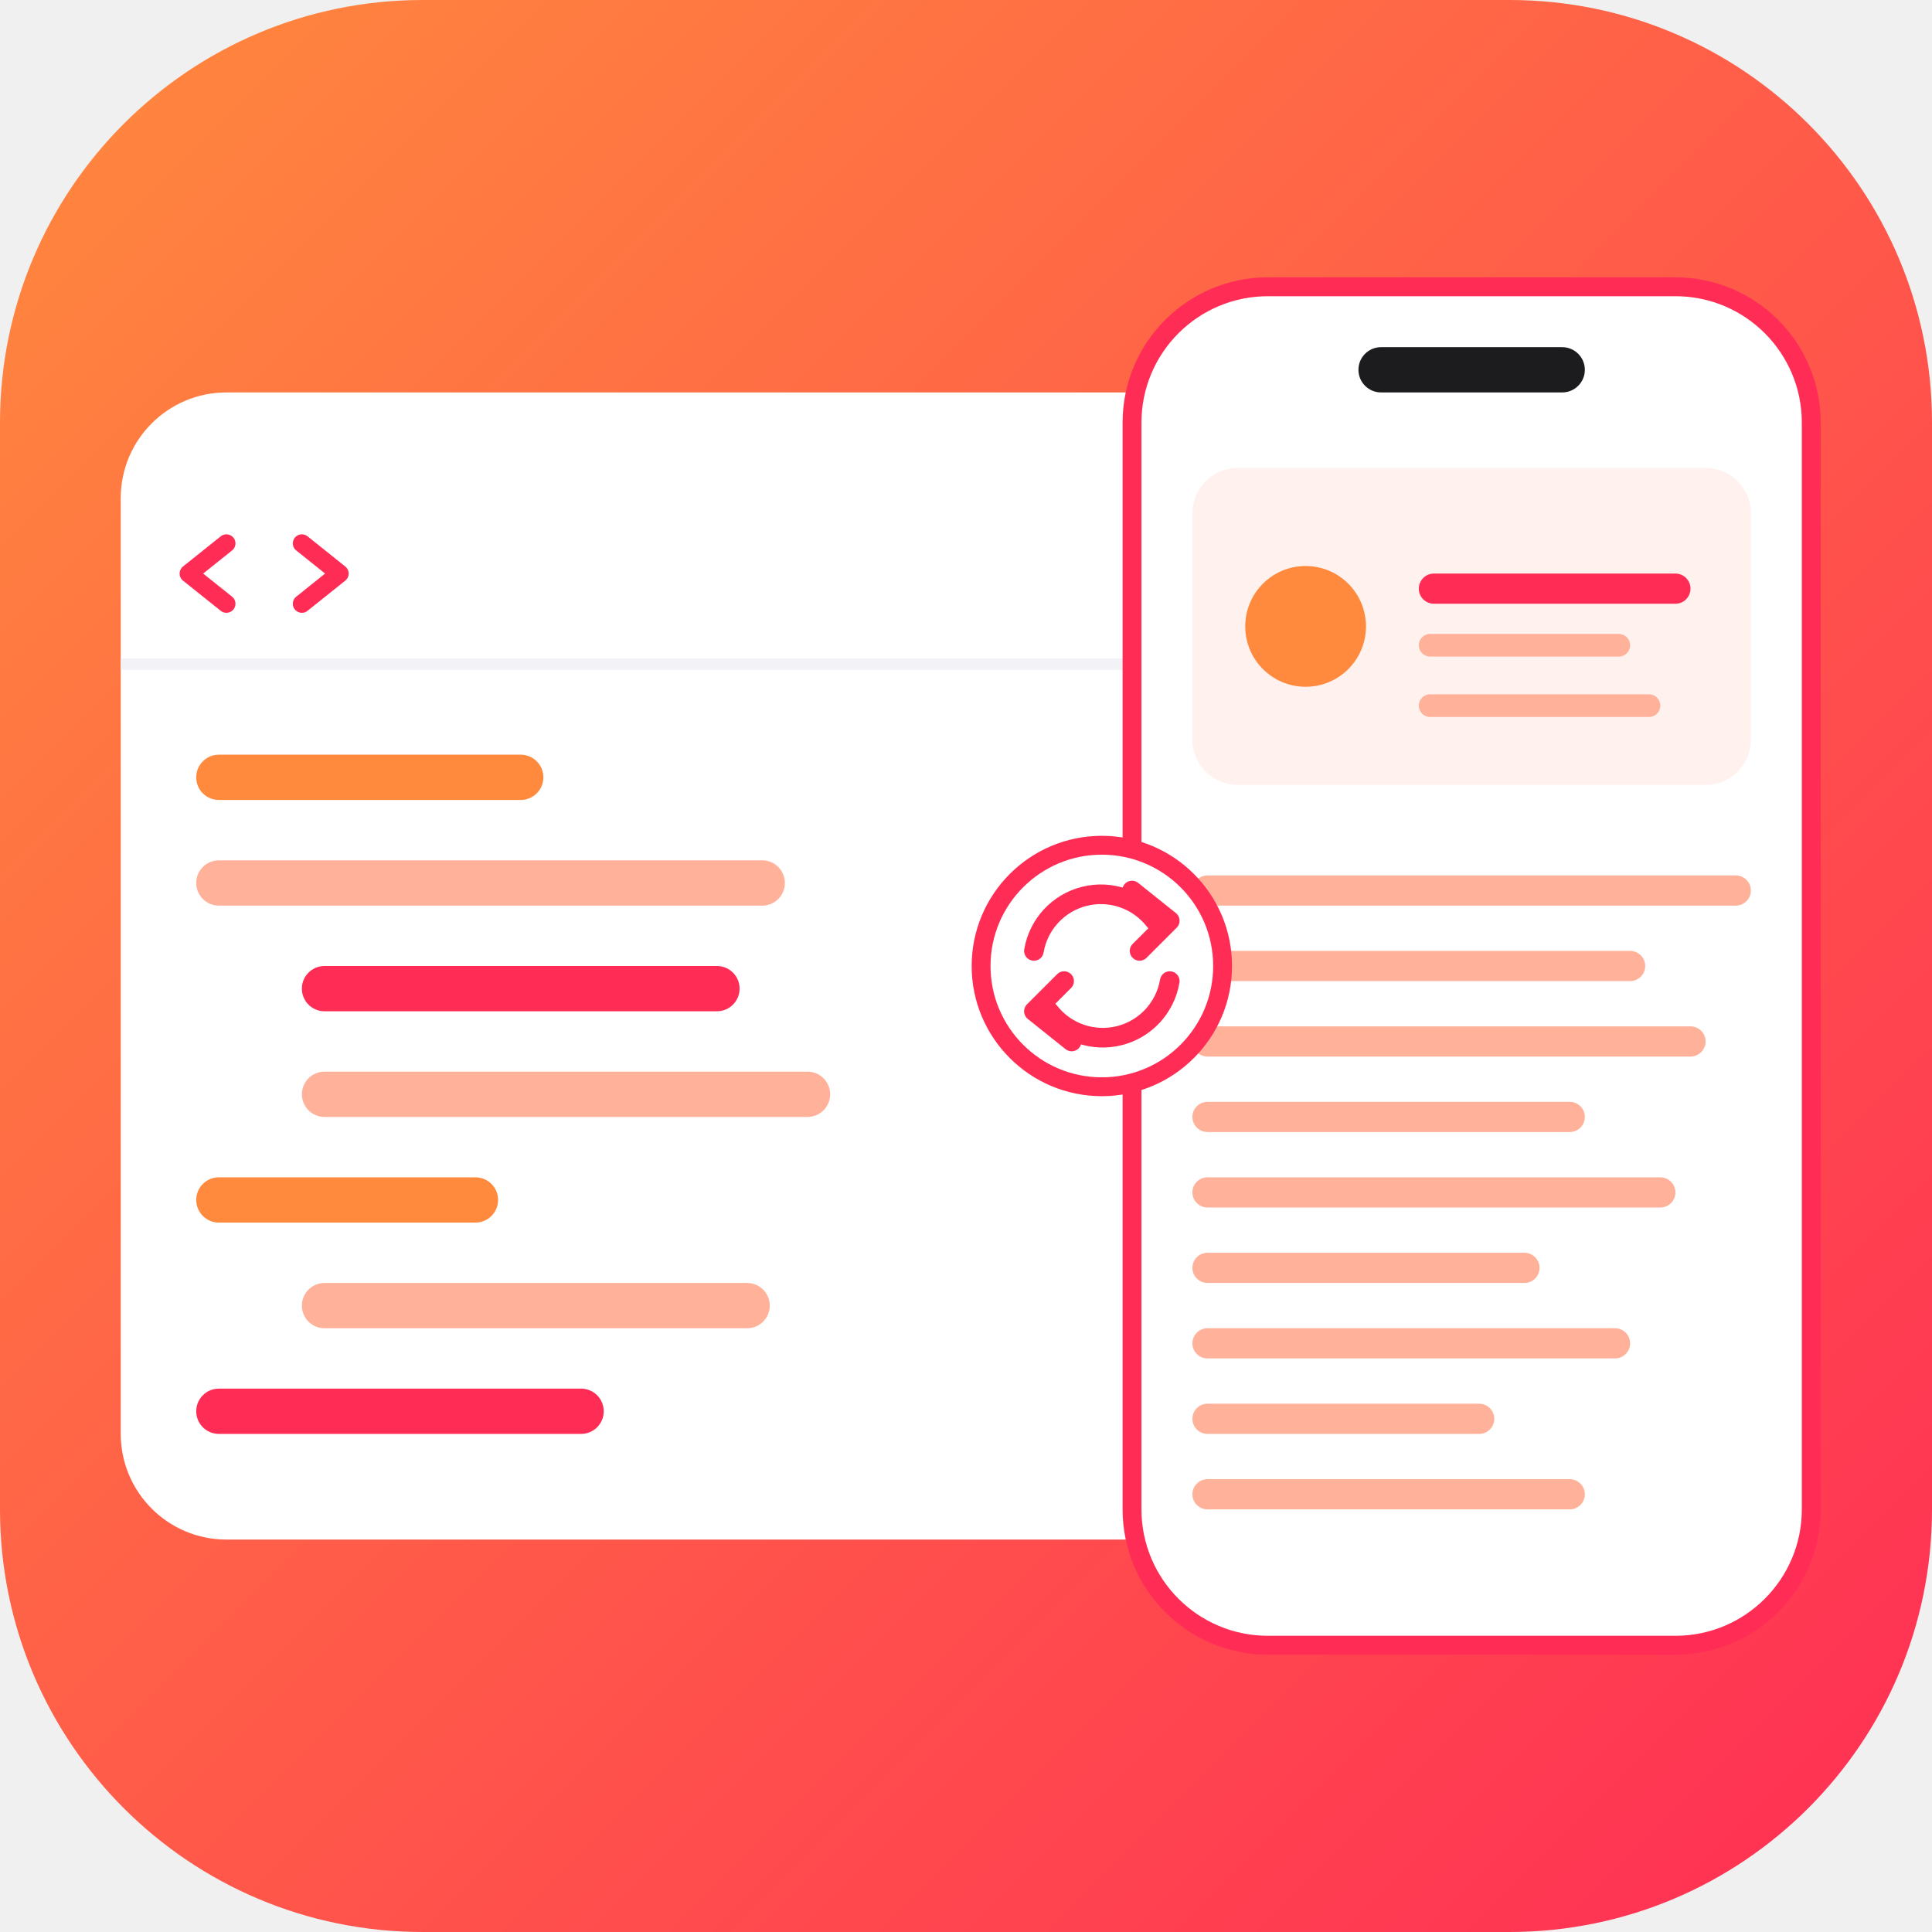
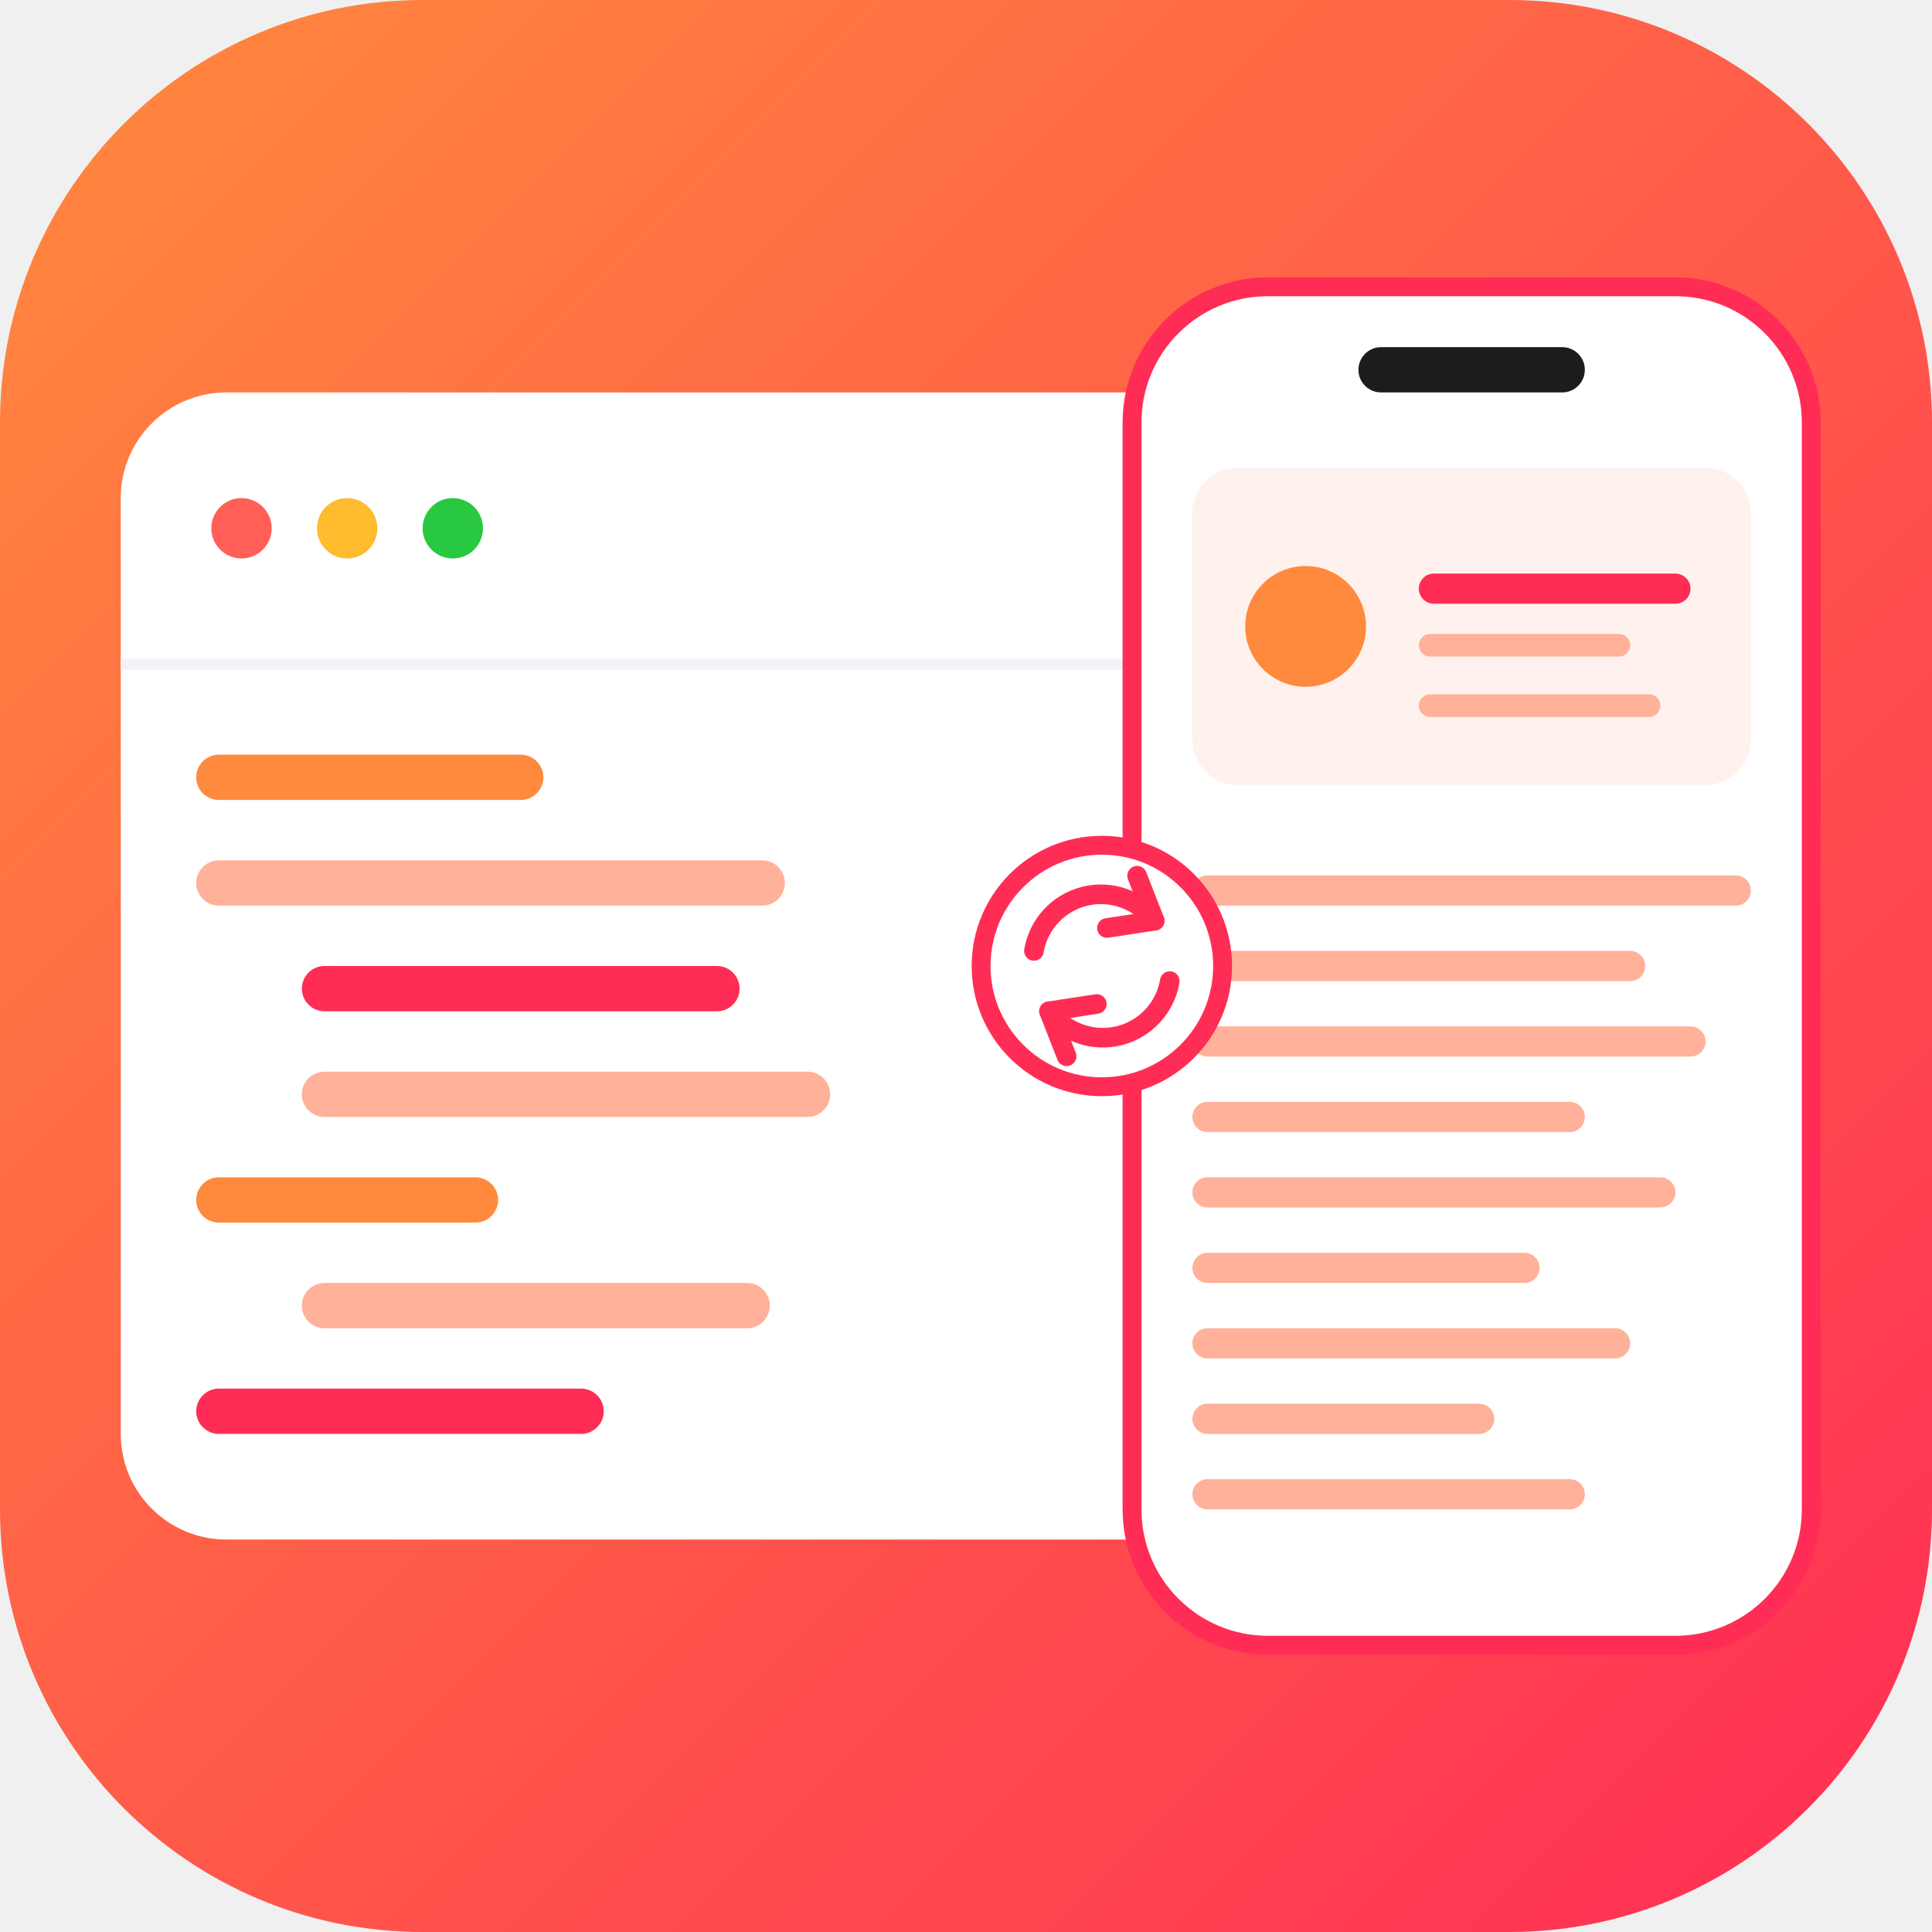
<svg xmlns="http://www.w3.org/2000/svg" viewBox="0 0 256 256" width="256" height="256" role="img" aria-label="PreviewsMCP">
  <defs>
    <linearGradient id="bg" x1="0" y1="0" x2="1" y2="1">
      <stop offset="0" stop-color="#FF8A3D" />
      <stop offset="1" stop-color="#FF2D55" />
    </linearGradient>
  </defs>
  <rect width="256" height="256" rx="56" fill="url(#bg)" />
  <rect x="16" y="52" width="156" height="152" rx="14" fill="#FFFFFF" />
-   <path d="M 30 72 L 25 76 L 30 80 M 40 72 L 45 76 L 40 80" fill="none" stroke="#FF2D55" stroke-width="2.4" stroke-linecap="round" stroke-linejoin="round" />
+   <circle cx="32" cy="70" r="4" fill="#FF5F57" />
+   <circle cx="46" cy="70" r="4" fill="#FEBC2E" />
+   <circle cx="60" cy="70" r="4" fill="#28C840" />
  <line x1="16" y1="88" x2="172" y2="88" stroke="#F2F2F7" stroke-width="1.5" />
  <rect x="26" y="100" width="46" height="6" rx="3" fill="#FF8A3D" />
  <rect x="26" y="114" width="78" height="6" rx="3" fill="#FFB199" />
  <rect x="40" y="128" width="58" height="6" rx="3" fill="#FF2D55" />
  <rect x="40" y="142" width="70" height="6" rx="3" fill="#FFB199" />
  <rect x="26" y="156" width="40" height="6" rx="3" fill="#FF8A3D" />
  <rect x="40" y="170" width="62" height="6" rx="3" fill="#FFB199" />
  <rect x="26" y="184" width="54" height="6" rx="3" fill="#FF2D55" />
  <rect x="150" y="38" width="90" height="180" rx="18" fill="#FFFFFF" stroke="#FF2D55" stroke-width="2.5" />
  <rect x="180" y="46" width="30" height="6" rx="3" fill="#1C1C1E" />
  <rect x="158" y="62" width="74" height="42" rx="6" fill="#FFF1ED" />
  <circle cx="173" cy="83" r="8" fill="#FF8A3D" />
  <rect x="188" y="76" width="36" height="4" rx="2" fill="#FF2D55" />
  <rect x="188" y="84" width="28" height="3" rx="1.5" fill="#FFB199" />
  <rect x="188" y="92" width="32" height="3" rx="1.5" fill="#FFB199" />
  <rect x="158" y="116" width="74" height="4" rx="2" fill="#FFB199" />
  <rect x="158" y="126" width="60" height="4" rx="2" fill="#FFB199" />
  <rect x="158" y="136" width="68" height="4" rx="2" fill="#FFB199" />
  <rect x="158" y="146" width="52" height="4" rx="2" fill="#FFB199" />
  <rect x="158" y="156" width="64" height="4" rx="2" fill="#FFB199" />
  <rect x="158" y="166" width="46" height="4" rx="2" fill="#FFB199" />
  <rect x="158" y="176" width="58" height="4" rx="2" fill="#FFB199" />
  <rect x="158" y="186" width="40" height="4" rx="2" fill="#FFB199" />
  <rect x="158" y="196" width="52" height="4" rx="2" fill="#FFB199" />
  <g transform="translate(146 128)">
    <circle r="16" fill="#FFFFFF" stroke="#FF2D55" stroke-width="2.5" />
    <path d="M -9 -2 A 9 9 0 0 1 7 -6" fill="none" stroke="#FF2D55" stroke-width="2.6" stroke-linecap="round" />
-     <path d="M 4 -10 L 9 -6 L 5 -2" fill="none" stroke="#FF2D55" stroke-width="2.6" stroke-linecap="round" stroke-linejoin="round" />
+     <path d="M -5 -4 L 0 0 L -5 4" fill="none" stroke="#FF2D55" stroke-width="2.6" stroke-linecap="round" stroke-linejoin="round" transform="translate(7 -6) rotate(30)" />
    <path d="M 9 2 A 9 9 0 0 1 -7 6" fill="none" stroke="#FF2D55" stroke-width="2.6" stroke-linecap="round" />
-     <path d="M -4 10 L -9 6 L -5 2" fill="none" stroke="#FF2D55" stroke-width="2.6" stroke-linecap="round" stroke-linejoin="round" />
+     <path d="M -5 -4 L 0 0 L -5 4" fill="none" stroke="#FF2D55" stroke-width="2.6" stroke-linecap="round" stroke-linejoin="round" transform="translate(-7 6) rotate(-150)" />
  </g>
</svg>
